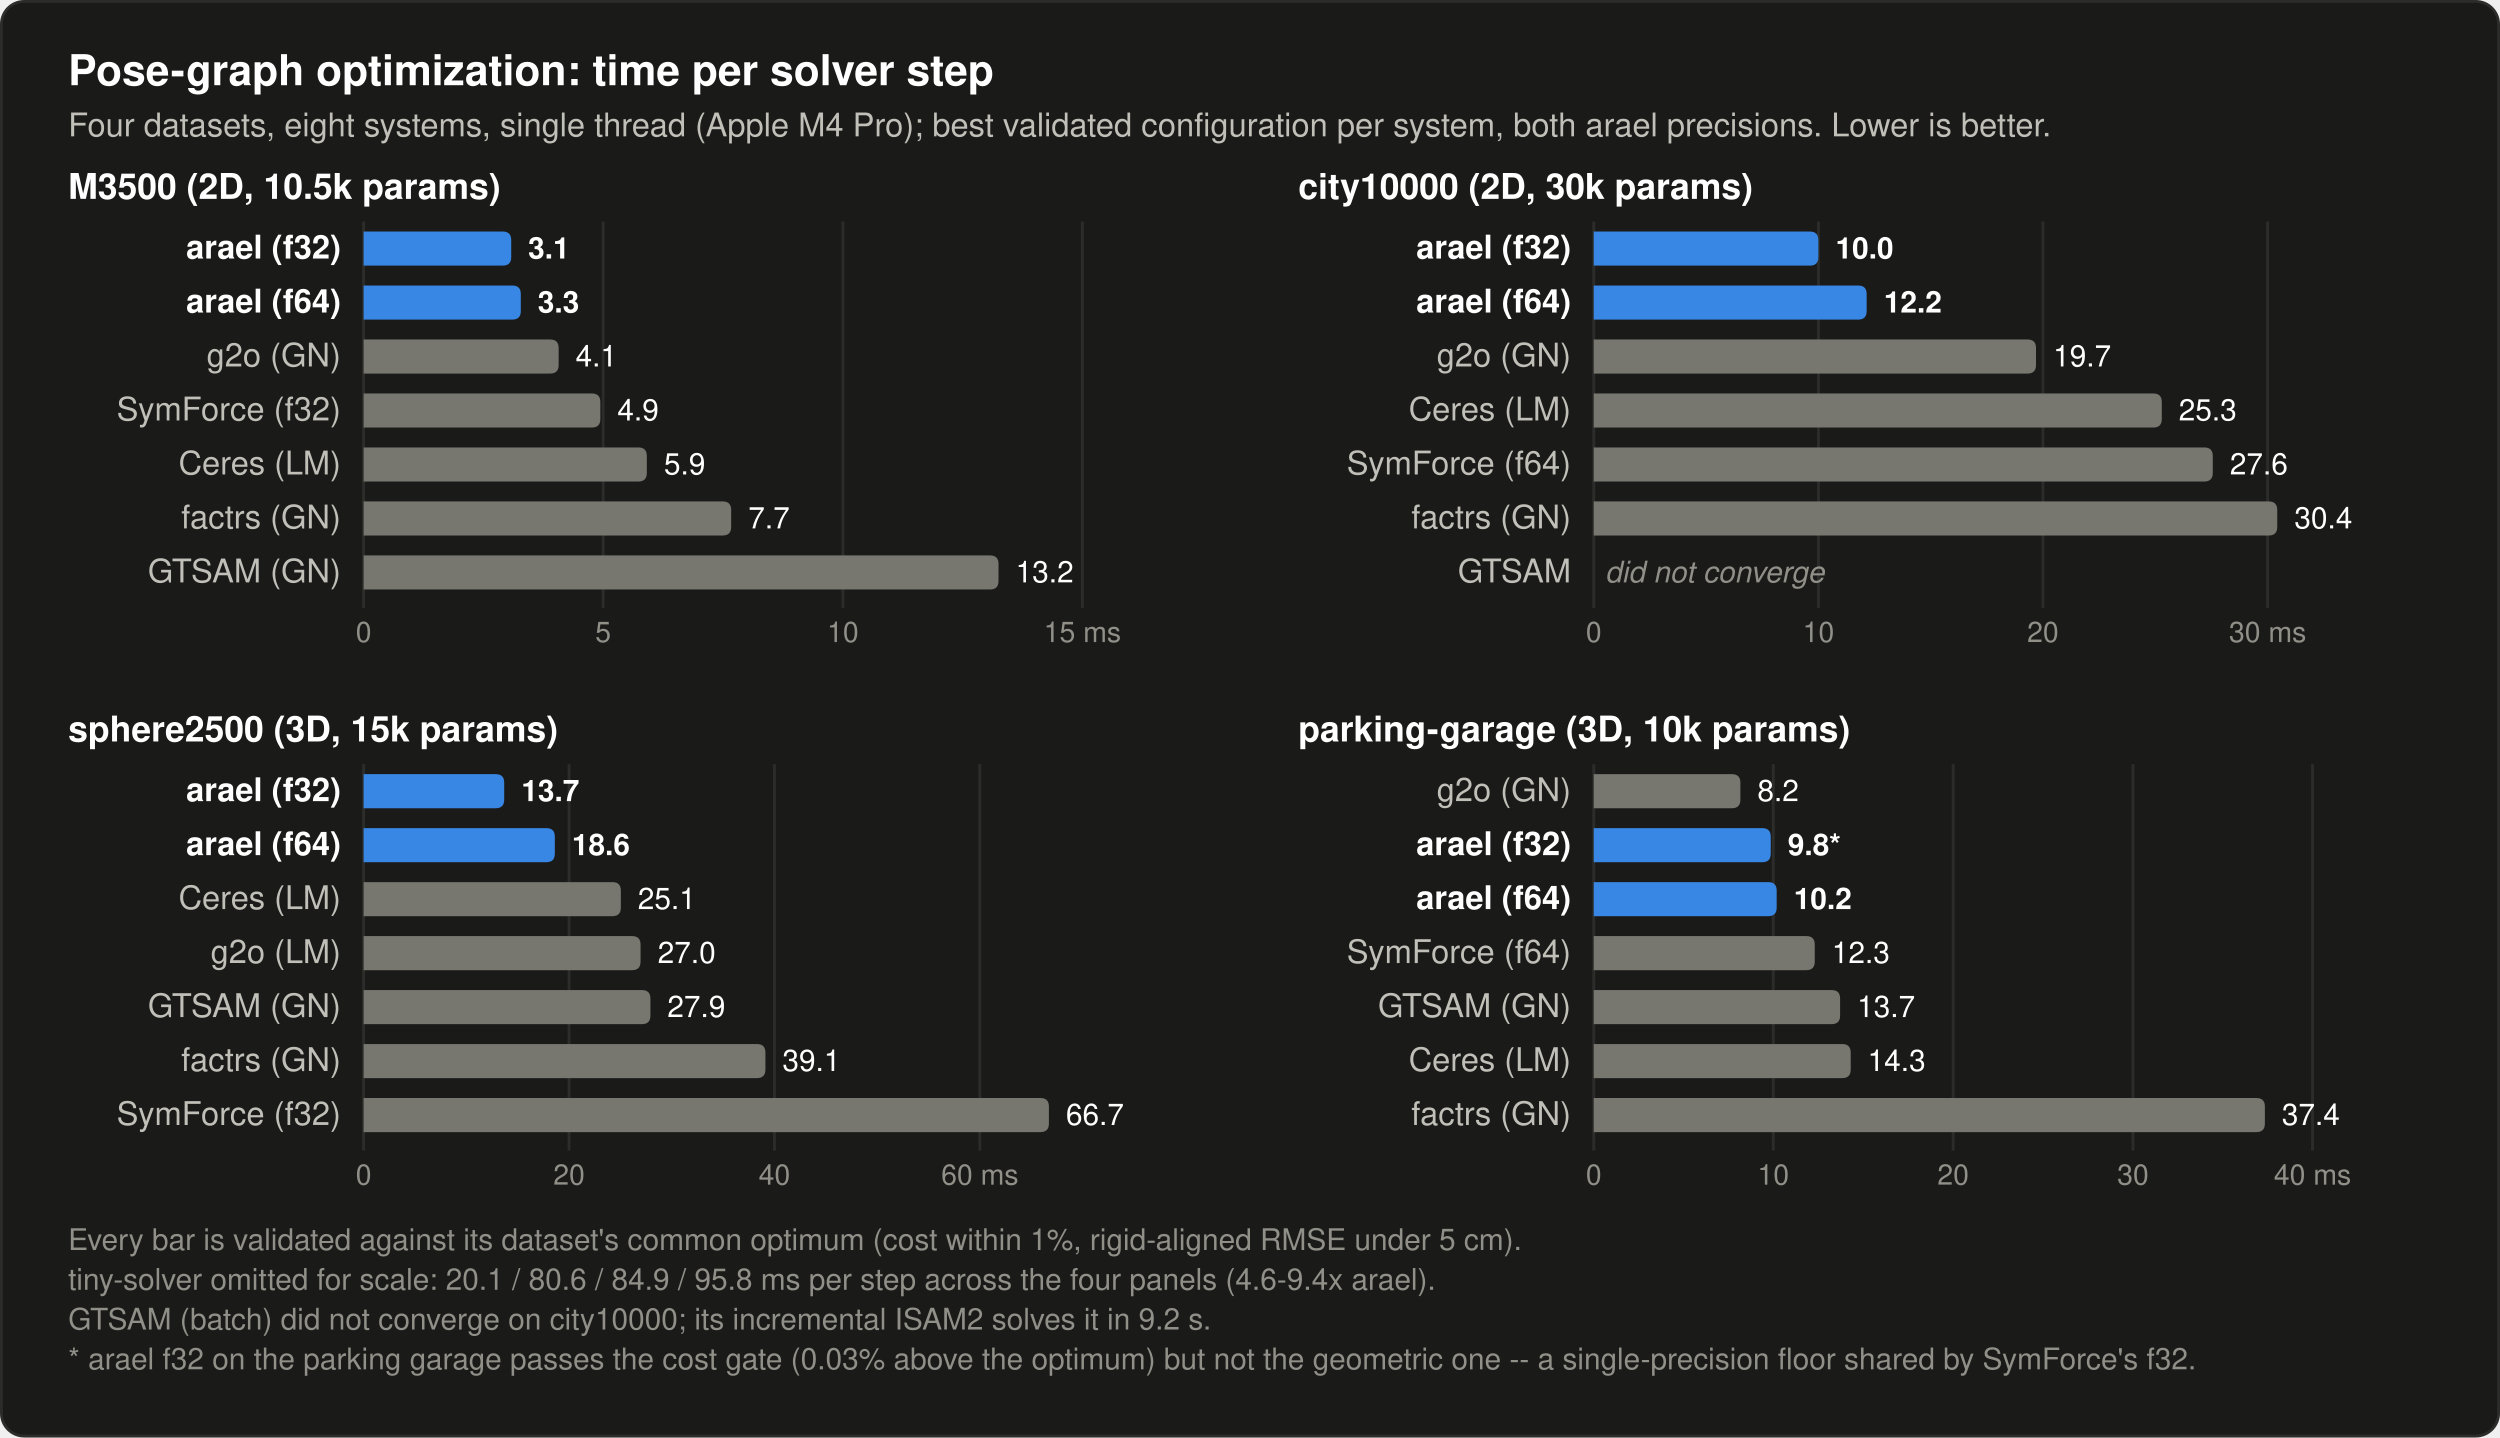
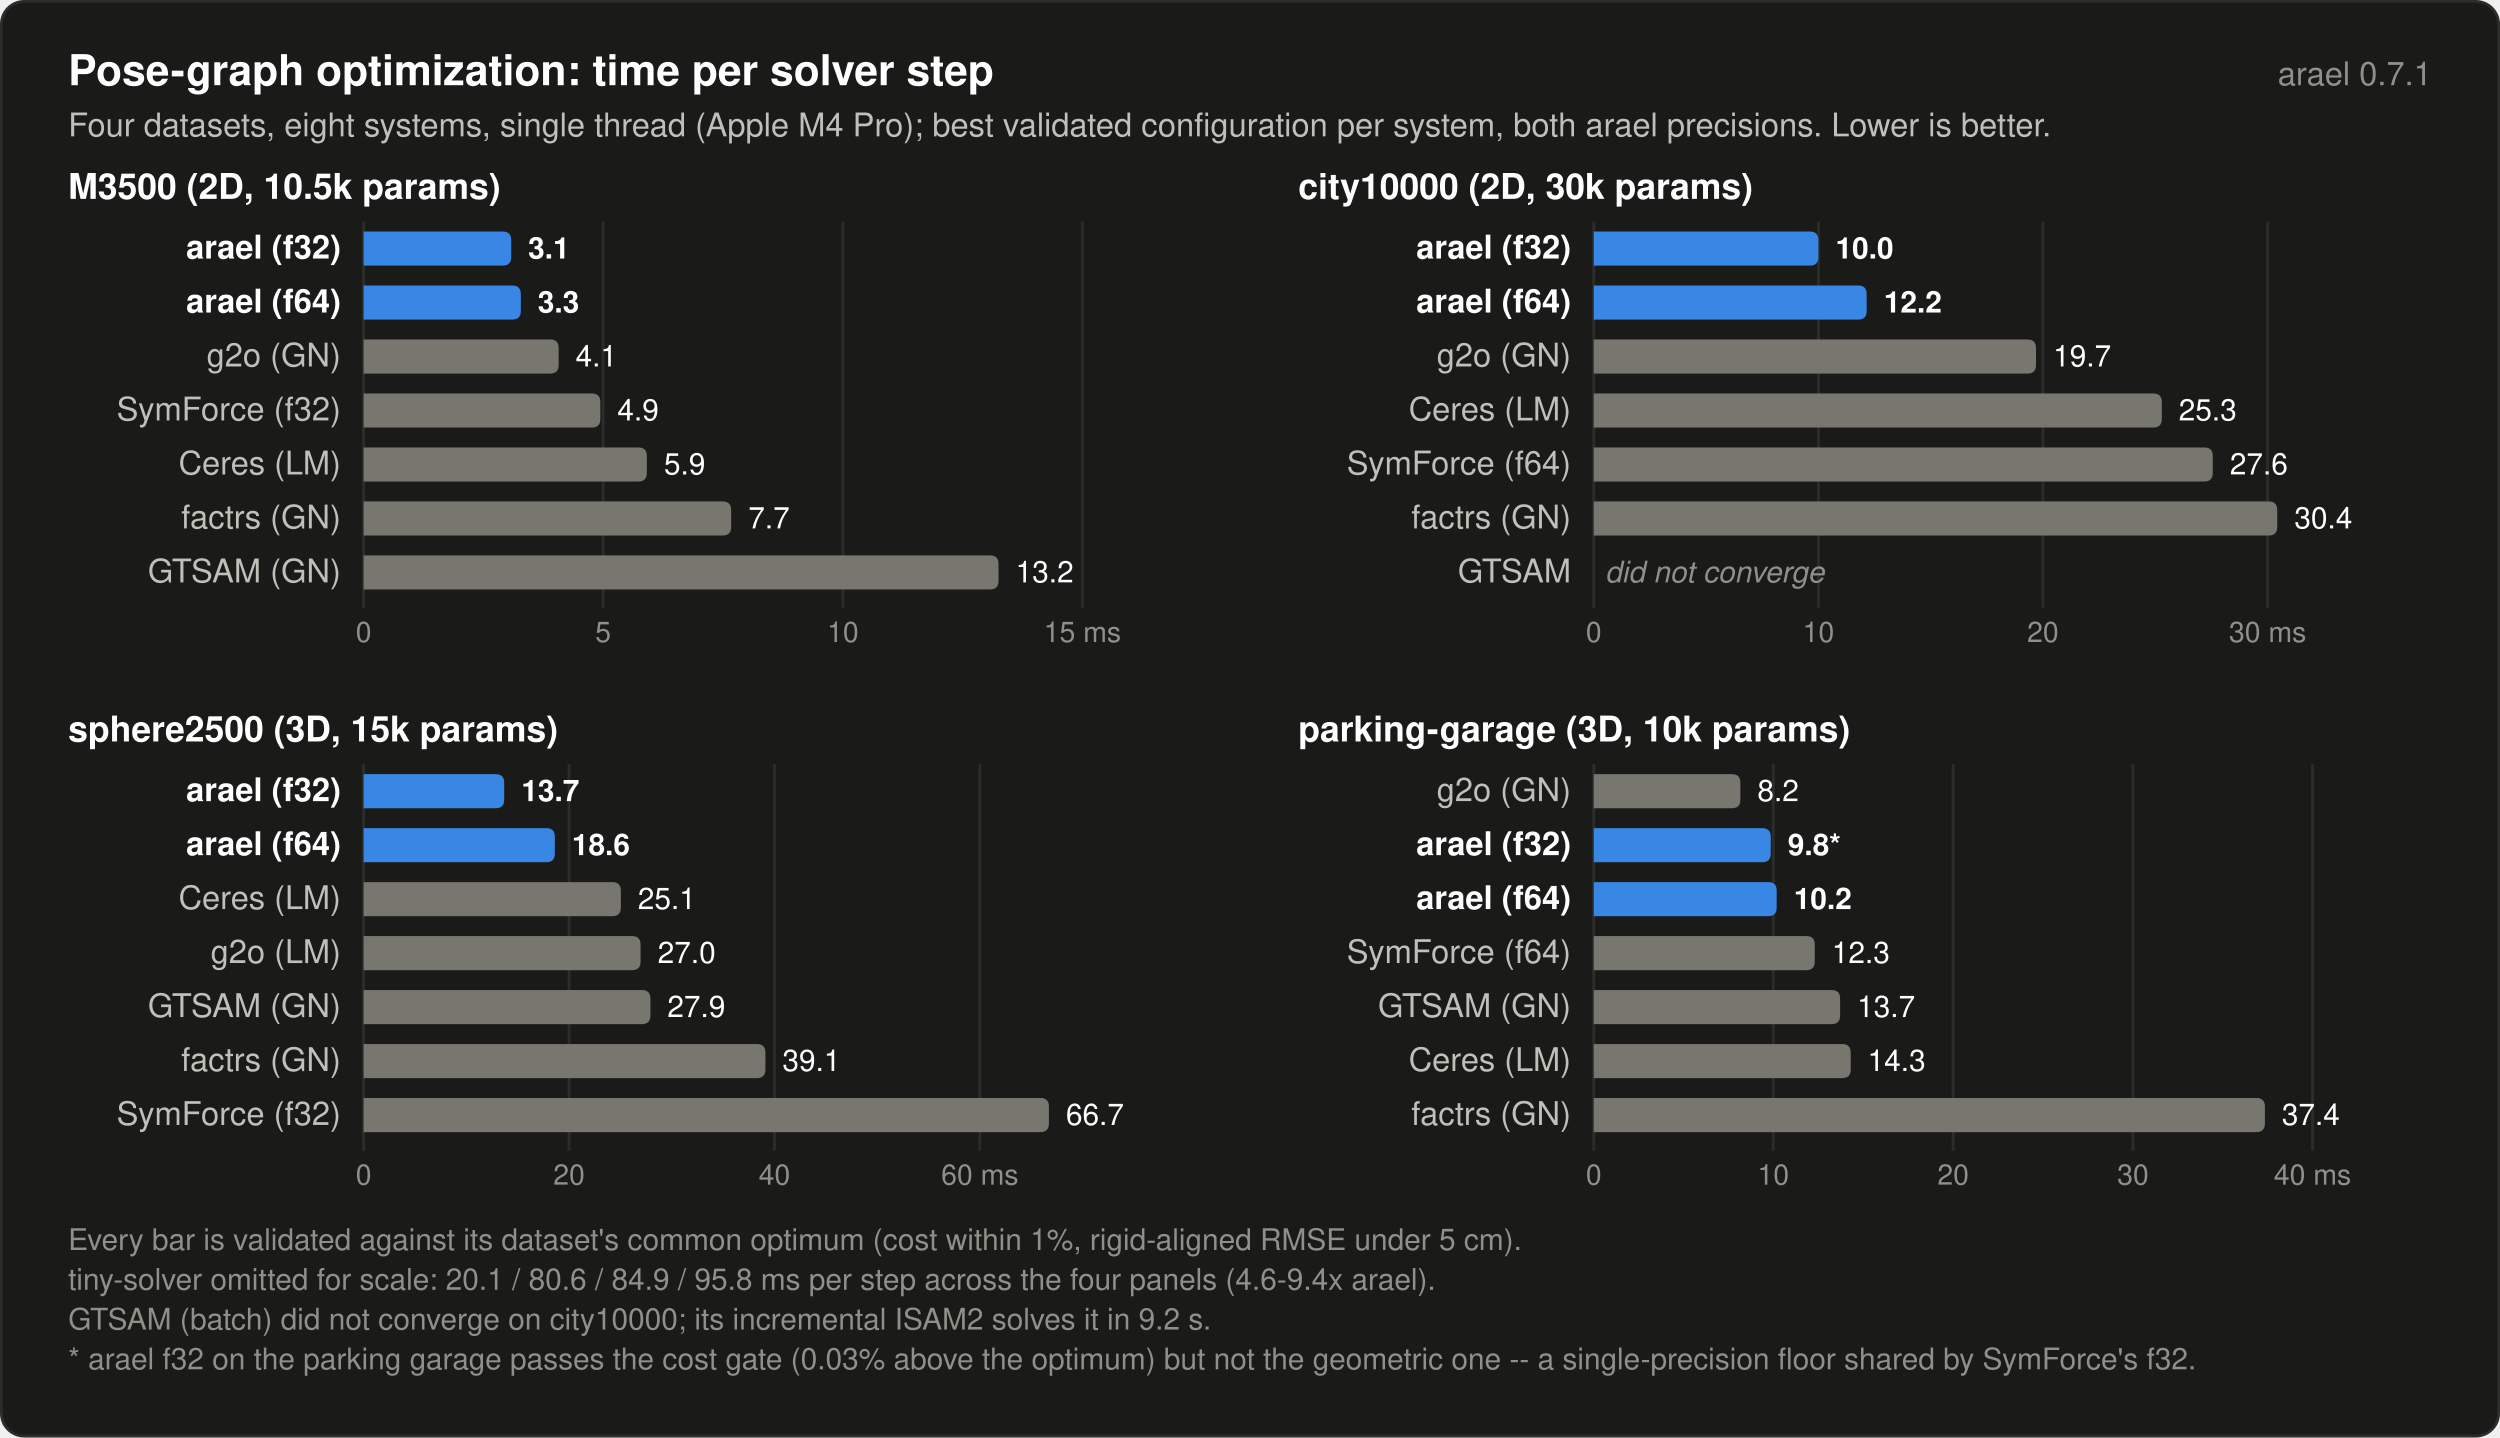
<svg xmlns="http://www.w3.org/2000/svg" width="880" height="506" viewBox="0 0 880 506" font-family="ui-sans-serif, system-ui, -apple-system, 'Segoe UI', Helvetica, Arial, sans-serif">
  <rect x="0.5" y="0.5" width="879" height="505" rx="8" fill="#1a1a19" stroke="#2c2c2a" />
  <text x="24" y="30" font-size="15" font-weight="600" fill="#ffffff">Pose-graph optimization: time per solver step</text>
+   <text x="856" y="30" font-size="11.5" text-anchor="end" fill="#908f88">arael 0.7.1</text>
  <text x="24" y="48" font-size="11.5" fill="#c0bfb8">Four datasets, eight systems, single thread (Apple M4 Pro); best validated configuration per system, both arael precisions. Lower is better.</text>
  <text x="24" y="70" font-size="12.5" font-weight="600" fill="#ffffff">M3500 (2D, 10.5k params)</text>
  <line x1="128.0" y1="78" x2="128.0" y2="214" stroke="#2c2c2a" stroke-width="1" />
  <text x="128.0" y="226" font-size="10" text-anchor="middle" fill="#908f88">0</text>
  <line x1="212.3" y1="78" x2="212.3" y2="214" stroke="#2c2c2a" stroke-width="1" />
  <text x="212.3" y="226" font-size="10" text-anchor="middle" fill="#908f88">5</text>
  <line x1="296.7" y1="78" x2="296.7" y2="214" stroke="#2c2c2a" stroke-width="1" />
  <text x="296.7" y="226" font-size="10" text-anchor="middle" fill="#908f88">10</text>
  <line x1="381.0" y1="78" x2="381.0" y2="214" stroke="#2c2c2a" stroke-width="1" />
  <text x="381.0" y="226" font-size="10" text-anchor="middle" fill="#908f88">15 ms</text>
  <text x="120" y="91.0" font-size="11.5" text-anchor="end" font-weight="600" fill="#ffffff">arael (f32)</text>
  <path d="M128,81.5 L176.949,81.5 Q179.949,81.5 179.949,84.5 L179.949,90.5 Q179.949,93.5 176.949,93.5 L128,93.5 Z" fill="#3987e5" />
  <text x="185.9" y="91.0" font-size="10.5" font-weight="600" fill="#ffffff">3.1</text>
  <text x="120" y="110.0" font-size="11.5" text-anchor="end" font-weight="600" fill="#ffffff">arael (f64)</text>
  <path d="M128,100.5 L180.323,100.5 Q183.323,100.5 183.323,103.5 L183.323,109.5 Q183.323,112.5 180.323,112.5 L128,112.5 Z" fill="#3987e5" />
  <text x="189.3" y="110.0" font-size="10.5" font-weight="600" fill="#ffffff">3.3</text>
  <text x="120" y="129.0" font-size="11.5" text-anchor="end" fill="#c0bfb8">g2o (GN)</text>
  <path d="M128,119.5 L193.647,119.5 Q196.647,119.5 196.647,122.5 L196.647,128.5 Q196.647,131.5 193.647,131.5 L128,131.5 Z" fill="#77766f" />
  <text x="202.6" y="129.0" font-size="10.5" fill="#ffffff">4.1</text>
  <text x="120" y="148.0" font-size="11.5" text-anchor="end" fill="#c0bfb8">SymForce (f32)</text>
  <path d="M128,138.5 L208.321,138.5 Q211.321,138.5 211.321,141.5 L211.321,147.5 Q211.321,150.5 208.321,150.5 L128,150.5 Z" fill="#77766f" />
  <text x="217.3" y="148.0" font-size="10.5" fill="#ffffff">4.9</text>
  <text x="120" y="167.0" font-size="11.5" text-anchor="end" fill="#c0bfb8">Ceres (LM)</text>
  <path d="M128,157.5 L224.682,157.5 Q227.682,157.5 227.682,160.5 L227.682,166.5 Q227.682,169.5 224.682,169.5 L128,169.5 Z" fill="#77766f" />
  <text x="233.7" y="167.0" font-size="10.5" fill="#ffffff">5.9</text>
  <text x="120" y="186.0" font-size="11.5" text-anchor="end" fill="#c0bfb8">factrs (GN)</text>
  <path d="M128,176.5 L254.367,176.5 Q257.367,176.5 257.367,179.5 L257.367,185.5 Q257.367,188.5 254.367,188.5 L128,188.5 Z" fill="#77766f" />
  <text x="263.4" y="186.0" font-size="10.5" fill="#ffffff">7.7</text>
  <text x="120" y="205.0" font-size="11.5" text-anchor="end" fill="#c0bfb8">GTSAM (GN)</text>
  <path d="M128,195.5 L348.483,195.5 Q351.483,195.5 351.483,198.5 L351.483,204.5 Q351.483,207.5 348.483,207.5 L128,207.5 Z" fill="#77766f" />
  <text x="357.5" y="205.0" font-size="10.5" fill="#ffffff">13.2</text>
  <text x="457" y="70" font-size="12.5" font-weight="600" fill="#ffffff">city10000 (2D, 30k params)</text>
  <line x1="561.0" y1="78" x2="561.0" y2="214" stroke="#2c2c2a" stroke-width="1" />
  <text x="561.0" y="226" font-size="10" text-anchor="middle" fill="#908f88">0</text>
  <line x1="640.1" y1="78" x2="640.1" y2="214" stroke="#2c2c2a" stroke-width="1" />
  <text x="640.1" y="226" font-size="10" text-anchor="middle" fill="#908f88">10</text>
  <line x1="719.1" y1="78" x2="719.1" y2="214" stroke="#2c2c2a" stroke-width="1" />
  <text x="719.1" y="226" font-size="10" text-anchor="middle" fill="#908f88">20</text>
  <line x1="798.2" y1="78" x2="798.2" y2="214" stroke="#2c2c2a" stroke-width="1" />
  <text x="798.2" y="226" font-size="10" text-anchor="middle" fill="#908f88">30 ms</text>
  <text x="553" y="91.0" font-size="11.5" text-anchor="end" font-weight="600" fill="#ffffff">arael (f32)</text>
  <path d="M561,81.5 L637.062,81.5 Q640.062,81.5 640.062,84.5 L640.062,90.5 Q640.062,93.5 637.062,93.5 L561,93.5 Z" fill="#3987e5" />
  <text x="646.1" y="91.0" font-size="10.5" font-weight="600" fill="#ffffff">10.0</text>
  <text x="553" y="110.0" font-size="11.5" text-anchor="end" font-weight="600" fill="#ffffff">arael (f64)</text>
  <path d="M561,100.5 L654.061,100.5 Q657.061,100.5 657.061,103.5 L657.061,109.5 Q657.061,112.5 654.061,112.5 L561,112.5 Z" fill="#3987e5" />
  <text x="663.1" y="110.0" font-size="10.5" font-weight="600" fill="#ffffff">12.2</text>
  <text x="553" y="129.0" font-size="11.5" text-anchor="end" fill="#c0bfb8">g2o (GN)</text>
  <path d="M561,119.5 L713.674,119.5 Q716.674,119.5 716.674,122.5 L716.674,128.5 Q716.674,131.5 713.674,131.5 L561,131.5 Z" fill="#77766f" />
  <text x="722.7" y="129.0" font-size="10.5" fill="#ffffff">19.7</text>
  <text x="553" y="148.0" font-size="11.5" text-anchor="end" fill="#c0bfb8">Ceres (LM)</text>
  <path d="M561,138.5 L757.949,138.5 Q760.949,138.5 760.949,141.5 L760.949,147.5 Q760.949,150.5 757.949,150.5 L561,150.5 Z" fill="#77766f" />
  <text x="766.9" y="148.0" font-size="10.5" fill="#ffffff">25.3</text>
  <text x="553" y="167.0" font-size="11.5" text-anchor="end" fill="#c0bfb8">SymForce (f64)</text>
  <path d="M561,157.5 L775.896,157.5 Q778.896,157.5 778.896,160.5 L778.896,166.5 Q778.896,169.5 775.896,169.5 L561,169.5 Z" fill="#77766f" />
  <text x="784.9" y="167.0" font-size="10.5" fill="#ffffff">27.6</text>
  <text x="553" y="186.0" font-size="11.5" text-anchor="end" fill="#c0bfb8">factrs (GN)</text>
  <path d="M561,176.5 L798.587,176.5 Q801.587,176.5 801.587,179.5 L801.587,185.5 Q801.587,188.5 798.587,188.5 L561,188.5 Z" fill="#77766f" />
  <text x="807.6" y="186.0" font-size="10.5" fill="#ffffff">30.4</text>
  <text x="553" y="205.0" font-size="11.5" text-anchor="end" fill="#c0bfb8">GTSAM</text>
  <text x="565" y="205.0" font-size="10.5" font-style="italic" fill="#908f88">did not converge</text>
  <text x="24" y="261" font-size="12.5" font-weight="600" fill="#ffffff">sphere2500 (3D, 15k params)</text>
  <line x1="128.0" y1="269" x2="128.0" y2="405" stroke="#2c2c2a" stroke-width="1" />
  <text x="128.0" y="417" font-size="10" text-anchor="middle" fill="#908f88">0</text>
  <line x1="200.3" y1="269" x2="200.3" y2="405" stroke="#2c2c2a" stroke-width="1" />
  <text x="200.3" y="417" font-size="10" text-anchor="middle" fill="#908f88">20</text>
  <line x1="272.6" y1="269" x2="272.6" y2="405" stroke="#2c2c2a" stroke-width="1" />
  <text x="272.6" y="417" font-size="10" text-anchor="middle" fill="#908f88">40</text>
  <line x1="344.9" y1="269" x2="344.9" y2="405" stroke="#2c2c2a" stroke-width="1" />
  <text x="344.9" y="417" font-size="10" text-anchor="middle" fill="#908f88">60 ms</text>
  <text x="120" y="282.0" font-size="11.5" text-anchor="end" font-weight="600" fill="#ffffff">arael (f32)</text>
  <path d="M128,272.5 L174.48,272.5 Q177.48,272.5 177.48,275.5 L177.48,281.5 Q177.48,284.5 174.48,284.5 L128,284.5 Z" fill="#3987e5" />
  <text x="183.5" y="282.0" font-size="10.5" font-weight="600" fill="#ffffff">13.7</text>
  <text x="120" y="301.0" font-size="11.5" text-anchor="end" font-weight="600" fill="#ffffff">arael (f64)</text>
  <path d="M128,291.5 L192.298,291.5 Q195.298,291.5 195.298,294.5 L195.298,300.5 Q195.298,303.5 192.298,303.5 L128,303.5 Z" fill="#3987e5" />
  <text x="201.3" y="301.0" font-size="10.5" font-weight="600" fill="#ffffff">18.6</text>
  <text x="120" y="320.0" font-size="11.5" text-anchor="end" fill="#c0bfb8">Ceres (LM)</text>
  <path d="M128,310.5 L215.538,310.5 Q218.538,310.5 218.538,313.5 L218.538,319.5 Q218.538,322.5 215.538,322.5 L128,322.5 Z" fill="#77766f" />
  <text x="224.5" y="320.0" font-size="10.5" fill="#ffffff">25.1</text>
  <text x="120" y="339.0" font-size="11.5" text-anchor="end" fill="#c0bfb8">g2o (LM)</text>
  <path d="M128,329.5 L222.477,329.5 Q225.477,329.5 225.477,332.5 L225.477,338.5 Q225.477,341.5 222.477,341.5 L128,341.5 Z" fill="#77766f" />
  <text x="231.5" y="339.0" font-size="10.5" fill="#ffffff">27.0</text>
  <text x="120" y="358.0" font-size="11.5" text-anchor="end" fill="#c0bfb8">GTSAM (GN)</text>
  <path d="M128,348.5 L225.947,348.5 Q228.947,348.5 228.947,351.5 L228.947,357.5 Q228.947,360.5 225.947,360.5 L128,360.5 Z" fill="#77766f" />
  <text x="234.9" y="358.0" font-size="10.5" fill="#ffffff">27.9</text>
  <text x="120" y="377.0" font-size="11.5" text-anchor="end" fill="#c0bfb8">factrs (GN)</text>
  <path d="M128,367.5 L266.427,367.5 Q269.427,367.5 269.427,370.5 L269.427,376.5 Q269.427,379.5 266.427,379.5 L128,379.5 Z" fill="#77766f" />
  <text x="275.4" y="377.0" font-size="10.5" fill="#ffffff">39.1</text>
  <text x="120" y="396.0" font-size="11.5" text-anchor="end" fill="#c0bfb8">SymForce (f32)</text>
  <path d="M128,386.5 L366.217,386.5 Q369.217,386.5 369.217,389.5 L369.217,395.5 Q369.217,398.5 366.217,398.5 L128,398.5 Z" fill="#77766f" />
  <text x="375.2" y="396.0" font-size="10.5" fill="#ffffff">66.7</text>
  <text x="457" y="261" font-size="12.5" font-weight="600" fill="#ffffff">parking-garage (3D, 10k params)</text>
  <line x1="561.0" y1="269" x2="561.0" y2="405" stroke="#2c2c2a" stroke-width="1" />
  <text x="561.0" y="417" font-size="10" text-anchor="middle" fill="#908f88">0</text>
  <line x1="624.2" y1="269" x2="624.2" y2="405" stroke="#2c2c2a" stroke-width="1" />
  <text x="624.2" y="417" font-size="10" text-anchor="middle" fill="#908f88">10</text>
  <line x1="687.5" y1="269" x2="687.5" y2="405" stroke="#2c2c2a" stroke-width="1" />
  <text x="687.5" y="417" font-size="10" text-anchor="middle" fill="#908f88">20</text>
  <line x1="750.8" y1="269" x2="750.8" y2="405" stroke="#2c2c2a" stroke-width="1" />
  <text x="750.8" y="417" font-size="10" text-anchor="middle" fill="#908f88">30</text>
  <line x1="814.0" y1="269" x2="814.0" y2="405" stroke="#2c2c2a" stroke-width="1" />
  <text x="814.0" y="417" font-size="10" text-anchor="middle" fill="#908f88">40 ms</text>
  <text x="553" y="282.0" font-size="11.5" text-anchor="end" fill="#c0bfb8">g2o (GN)</text>
  <path d="M561,272.5 L609.612,272.5 Q612.612,272.5 612.612,275.5 L612.612,281.5 Q612.612,284.5 609.612,284.5 L561,284.5 Z" fill="#77766f" />
  <text x="618.6" y="282.0" font-size="10.5" fill="#ffffff">8.2</text>
  <text x="553" y="301.0" font-size="11.5" text-anchor="end" font-weight="600" fill="#ffffff">arael (f32)</text>
  <path d="M561,291.5 L620.301,291.5 Q623.301,291.5 623.301,294.5 L623.301,300.5 Q623.301,303.5 620.301,303.5 L561,303.5 Z" fill="#3987e5" />
  <text x="629.3" y="301.0" font-size="10.5" font-weight="600" fill="#ffffff">9.8*</text>
  <text x="553" y="320.0" font-size="11.5" text-anchor="end" font-weight="600" fill="#ffffff">arael (f64)</text>
  <path d="M561,310.5 L622.389,310.5 Q625.389,310.5 625.389,313.5 L625.389,319.5 Q625.389,322.5 622.389,322.5 L561,322.5 Z" fill="#3987e5" />
  <text x="631.4" y="320.0" font-size="10.5" font-weight="600" fill="#ffffff">10.2</text>
  <text x="553" y="339.0" font-size="11.5" text-anchor="end" fill="#c0bfb8">SymForce (f64)</text>
  <path d="M561,329.5 L635.798,329.5 Q638.798,329.5 638.798,332.5 L638.798,338.5 Q638.798,341.5 635.798,341.5 L561,341.5 Z" fill="#77766f" />
  <text x="644.8" y="339.0" font-size="10.5" fill="#ffffff">12.3</text>
  <text x="553" y="358.0" font-size="11.5" text-anchor="end" fill="#c0bfb8">GTSAM (GN)</text>
  <path d="M561,348.5 L644.716,348.5 Q647.716,348.5 647.716,351.5 L647.716,357.5 Q647.716,360.5 644.716,360.5 L561,360.5 Z" fill="#77766f" />
  <text x="653.7" y="358.0" font-size="10.5" fill="#ffffff">13.7</text>
  <text x="553" y="377.0" font-size="11.5" text-anchor="end" fill="#c0bfb8">Ceres (LM)</text>
  <path d="M561,367.5 L648.447,367.5 Q651.447,367.5 651.447,370.5 L651.447,376.5 Q651.447,379.5 648.447,379.5 L561,379.5 Z" fill="#77766f" />
  <text x="657.4" y="377.0" font-size="10.5" fill="#ffffff">14.3</text>
  <text x="553" y="396.0" font-size="11.5" text-anchor="end" fill="#c0bfb8">factrs (GN)</text>
  <path d="M561,386.5 L794.239,386.5 Q797.239,386.5 797.239,389.5 L797.239,395.5 Q797.239,398.5 794.239,398.5 L561,398.5 Z" fill="#77766f" />
  <text x="803.2" y="396.0" font-size="10.5" fill="#ffffff">37.4</text>
  <text x="24" y="440" font-size="10.5" fill="#908f88">Every bar is validated against its dataset's common optimum (cost within 1%, rigid-aligned RMSE under 5 cm).</text>
  <text x="24" y="454" font-size="10.5" fill="#908f88">tiny-solver omitted for scale: 20.1 / 80.6 / 84.9 / 95.8 ms per step across the four panels (4.6-9.4x arael).</text>
  <text x="24" y="468" font-size="10.5" fill="#908f88">GTSAM (batch) did not converge on city10000; its incremental ISAM2 solves it in 9.2 s.</text>
  <text x="24" y="482" font-size="10.5" fill="#908f88">* arael f32 on the parking garage passes the cost gate (0.03% above the optimum) but not the geometric one -- a single-precision floor shared by SymForce's f32.</text>
</svg>
